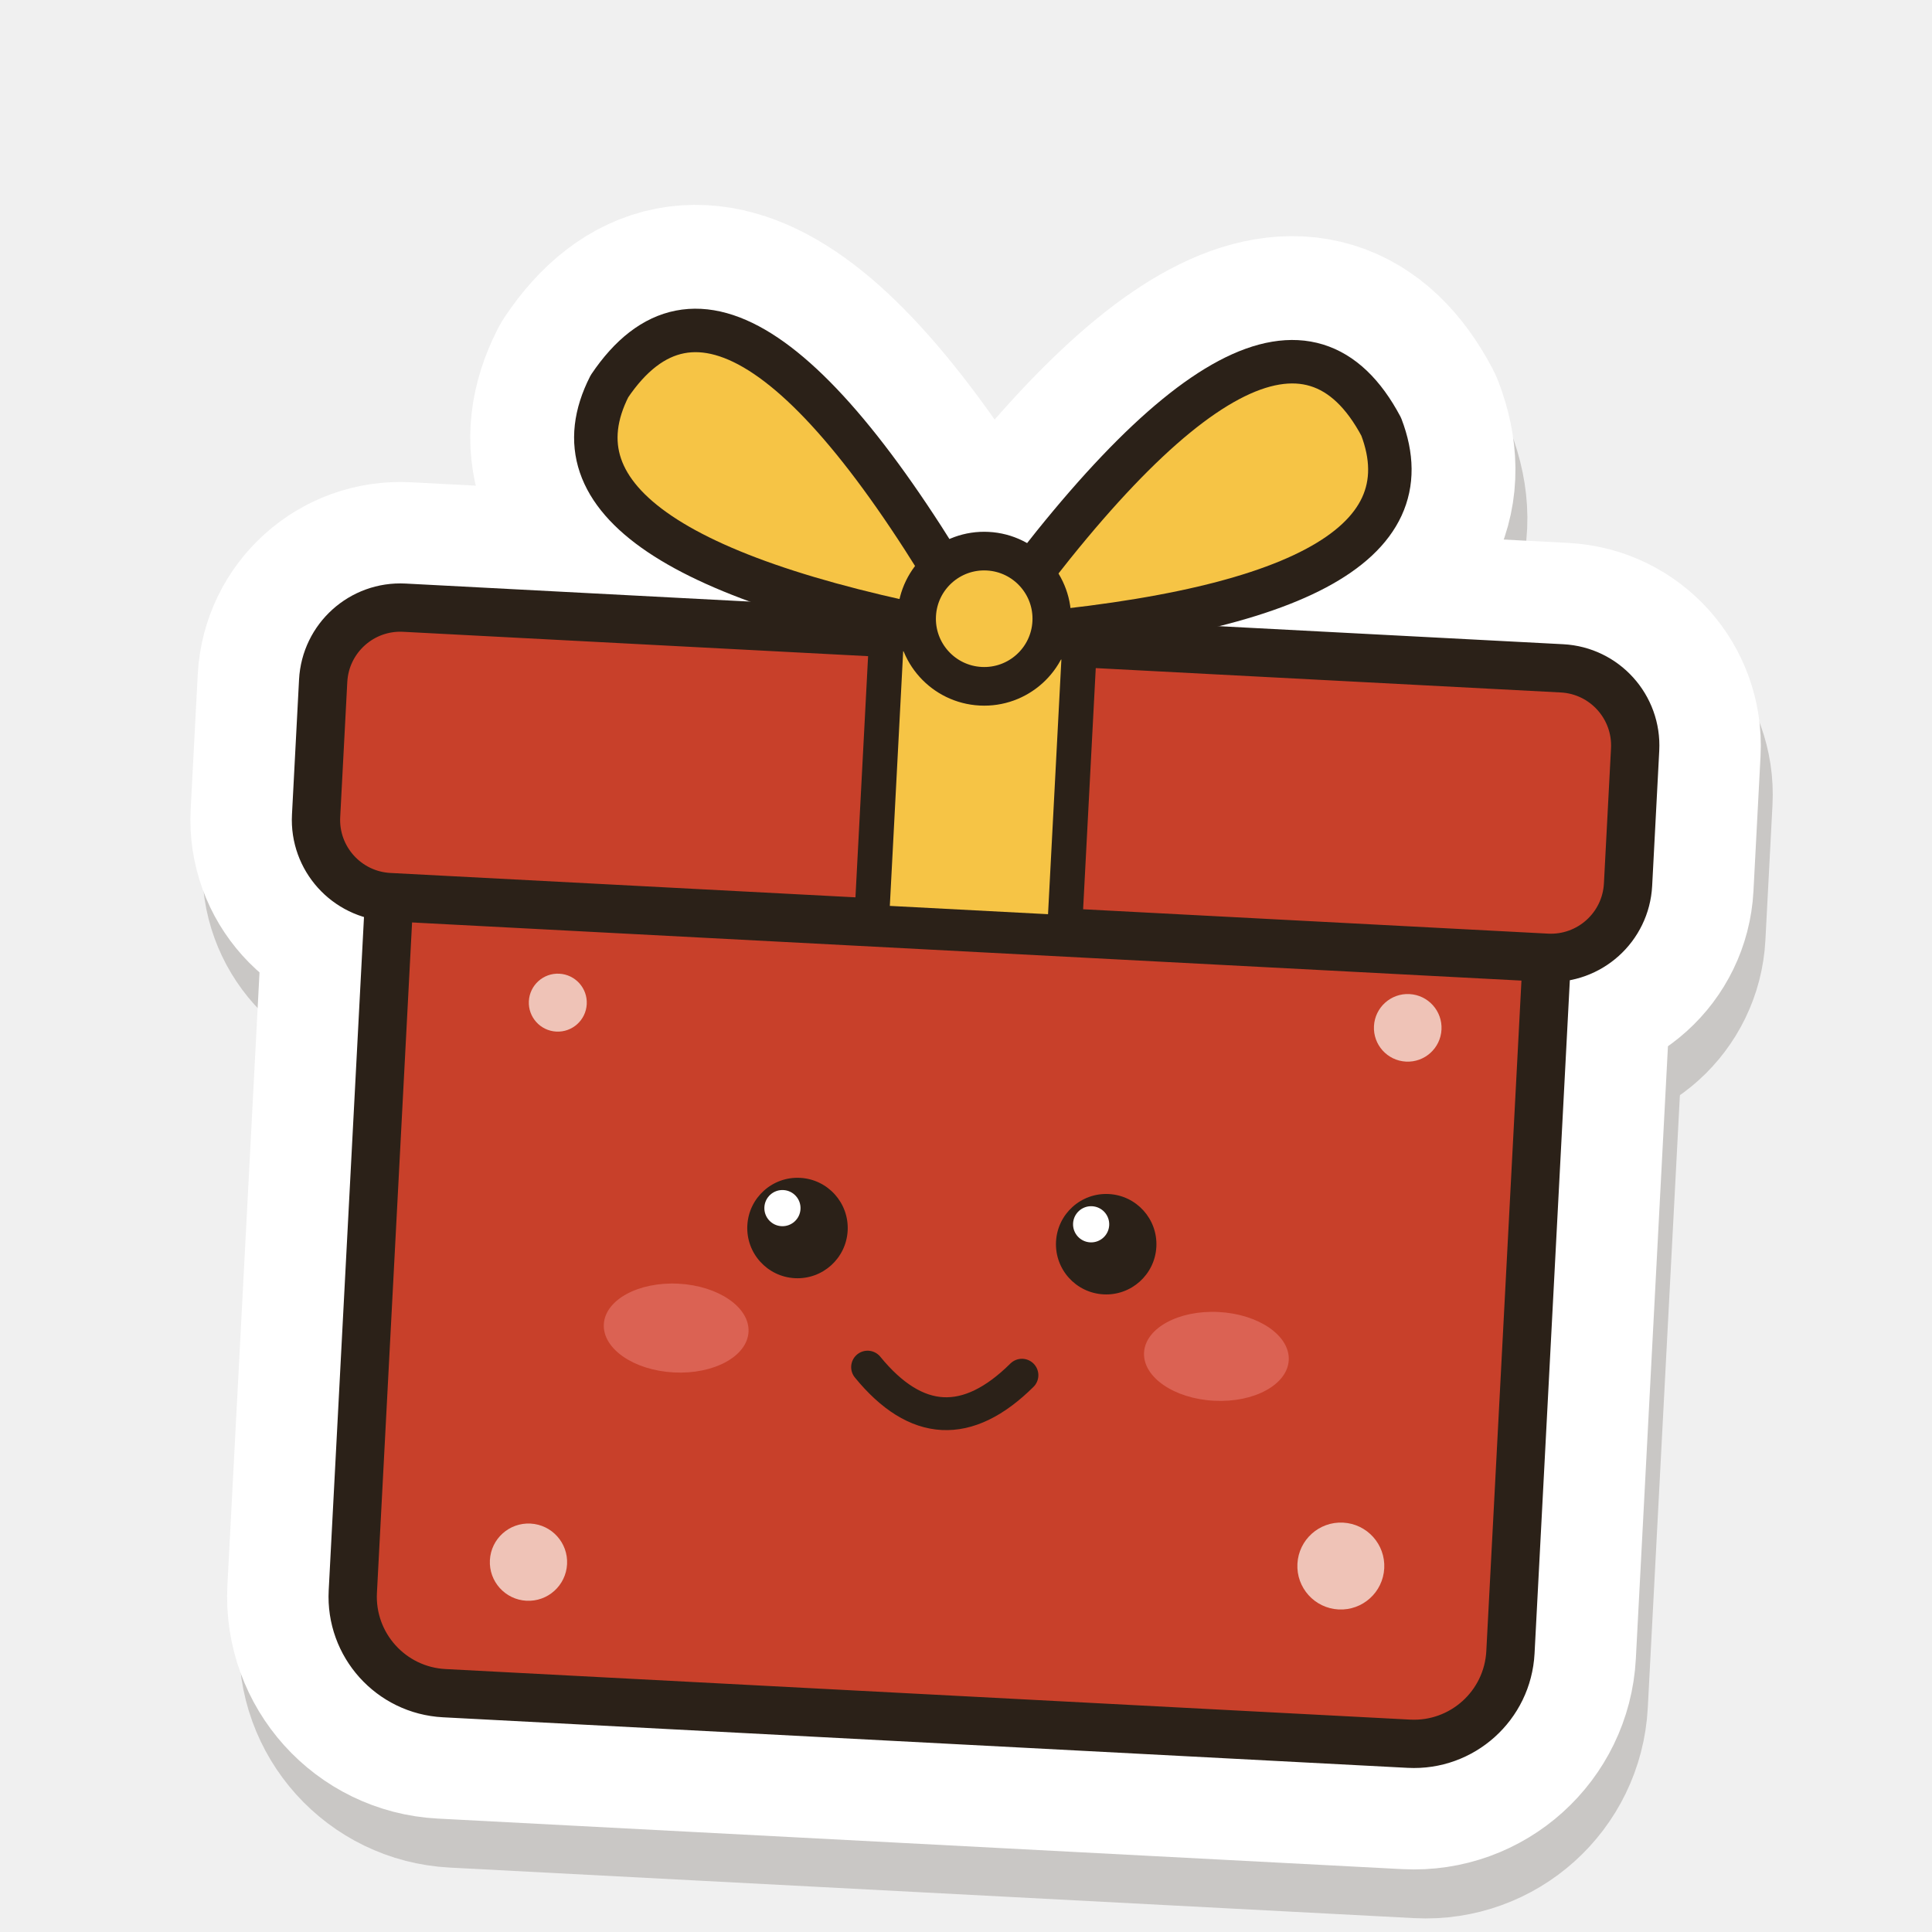
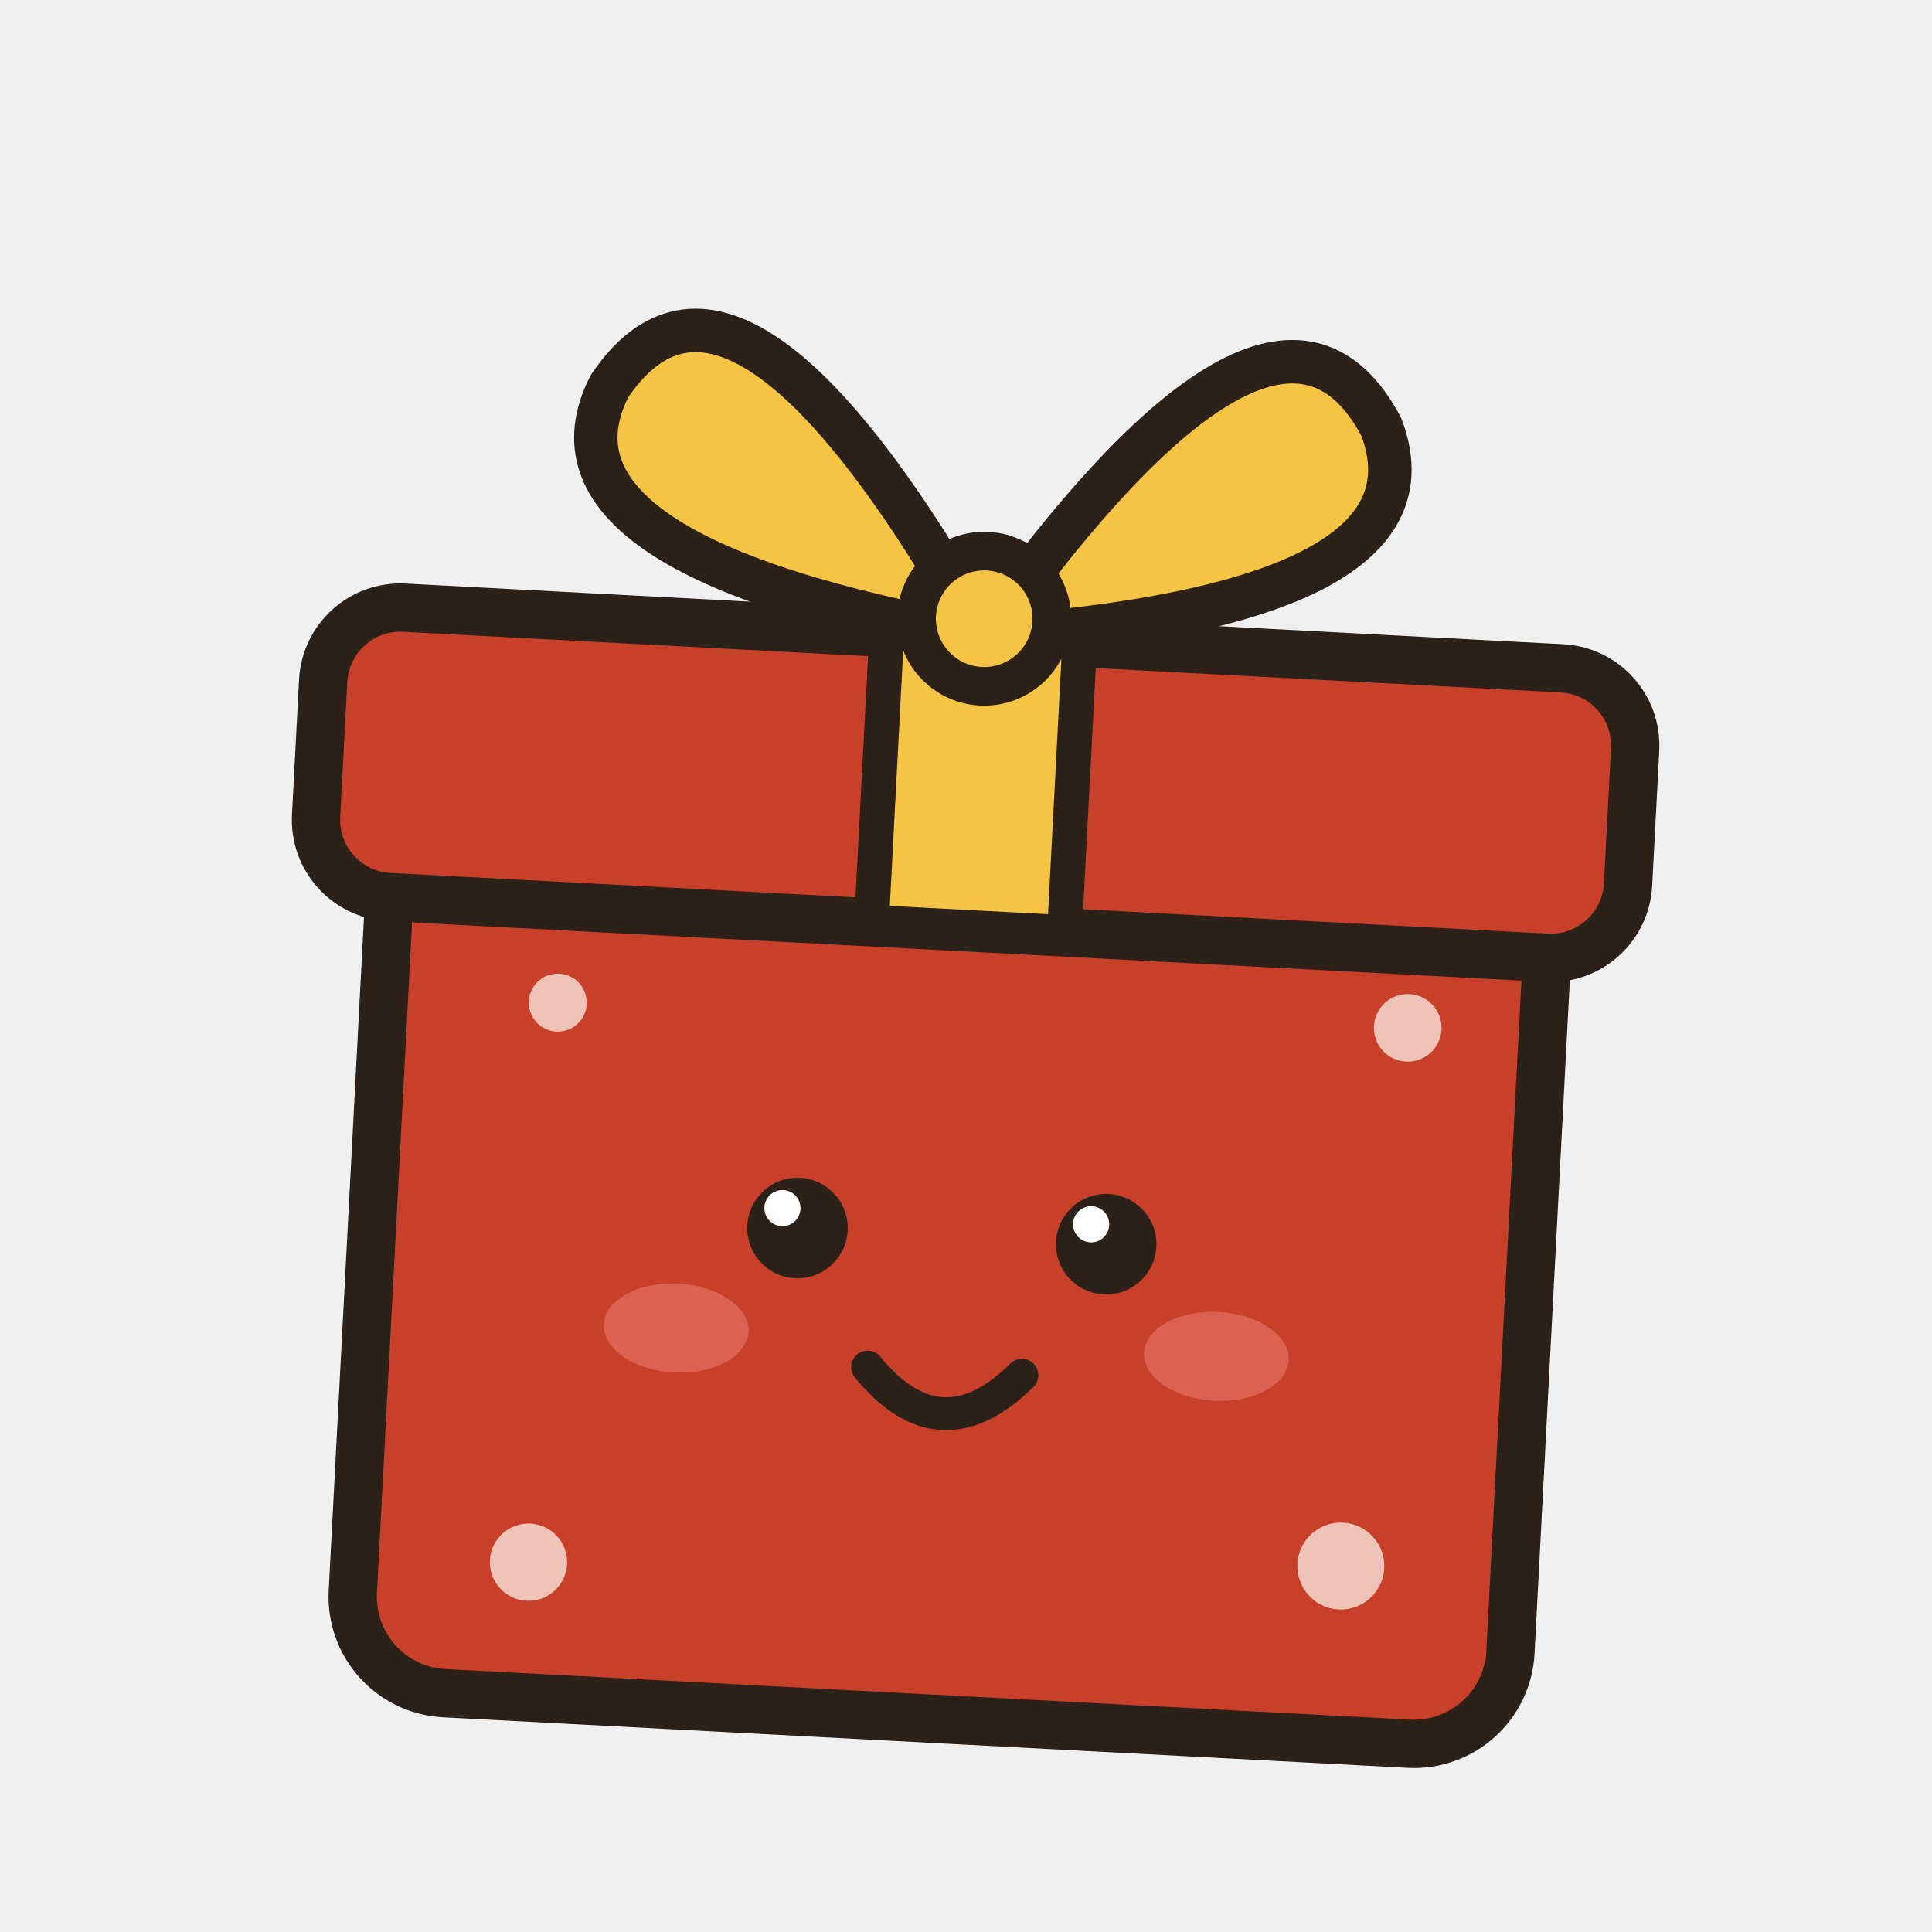
<svg xmlns="http://www.w3.org/2000/svg" viewBox="0 0 200 200" width="200" height="200">
  <defs>
    <g id="present-sil">
      <rect x="40" y="82" width="120" height="96" rx="10" />
      <rect x="32" y="66" width="136" height="30" rx="8" />
      <path d="M100 66 Q72 22 60 42 Q52 60 100 66 Z M100 66 Q128 22 140 42 Q148 60 100 66 Z" />
    </g>
  </defs>
  <g transform="rotate(3 100 100)">
-     <g fill="#2b2118" stroke="#2b2118" opacity="0.2" transform="translate(1.5 5)" stroke-width="26" stroke-linejoin="round" stroke-linecap="round">
-       <use href="#present-sil" />
-     </g>
-     <g fill="#ffffff" stroke="#ffffff" stroke-width="26" stroke-linejoin="round" stroke-linecap="round">
-       <use href="#present-sil" />
-     </g>
    <rect x="40" y="82" width="120" height="96" rx="10" fill="#c8402a" stroke="#2b2118" stroke-width="5" stroke-linejoin="round" stroke-linecap="round" />
    <rect x="32" y="66" width="136" height="30" rx="8" fill="#c8402a" stroke="#2b2118" stroke-width="5" stroke-linejoin="round" stroke-linecap="round" />
    <rect x="90" y="66" width="20" height="30" fill="#f6c445" stroke="#2b2118" stroke-width="3.6" stroke-linejoin="round" stroke-linecap="round" />
    <path d="M100 66 Q72 22 60 42 Q52 60 100 66 Z" fill="#f6c445" stroke="#2b2118" stroke-width="4.5" stroke-linejoin="round" stroke-linecap="round" />
    <path d="M100 66 Q128 22 140 42 Q148 60 100 66 Z" fill="#f6c445" stroke="#2b2118" stroke-width="4.5" stroke-linejoin="round" stroke-linecap="round" />
    <circle cx="100" cy="64" r="7" fill="#f6c445" stroke="#2b2118" stroke-width="4" stroke-linejoin="round" stroke-linecap="round" />
    <circle cx="58" cy="164" r="4" fill="#fffbf2" opacity="0.7" />
    <circle cx="146" cy="104" r="3.5" fill="#fffbf2" opacity="0.7" />
    <circle cx="142" cy="160" r="4.5" fill="#fffbf2" opacity="0.7" />
    <circle cx="58" cy="106" r="3" fill="#fffbf2" opacity="0.7" />
    <circle cx="84" cy="128" r="5.2" fill="#2b2118" />
    <circle cx="82.336" cy="126.024" r="1.872" fill="#ffffff" />
    <circle cx="116" cy="128" r="5.2" fill="#2b2118" />
    <circle cx="114.336" cy="126.024" r="1.872" fill="#ffffff" />
    <ellipse cx="72" cy="139" rx="7.5" ry="4.6" fill="#e8786e" opacity="0.6" />
    <ellipse cx="128" cy="139" rx="7.5" ry="4.6" fill="#e8786e" opacity="0.6" />
    <path d="M92 142 Q100 150.8 108 142" fill="none" stroke="#2b2118" stroke-width="3.4" stroke-linecap="round" />
  </g>
</svg>
